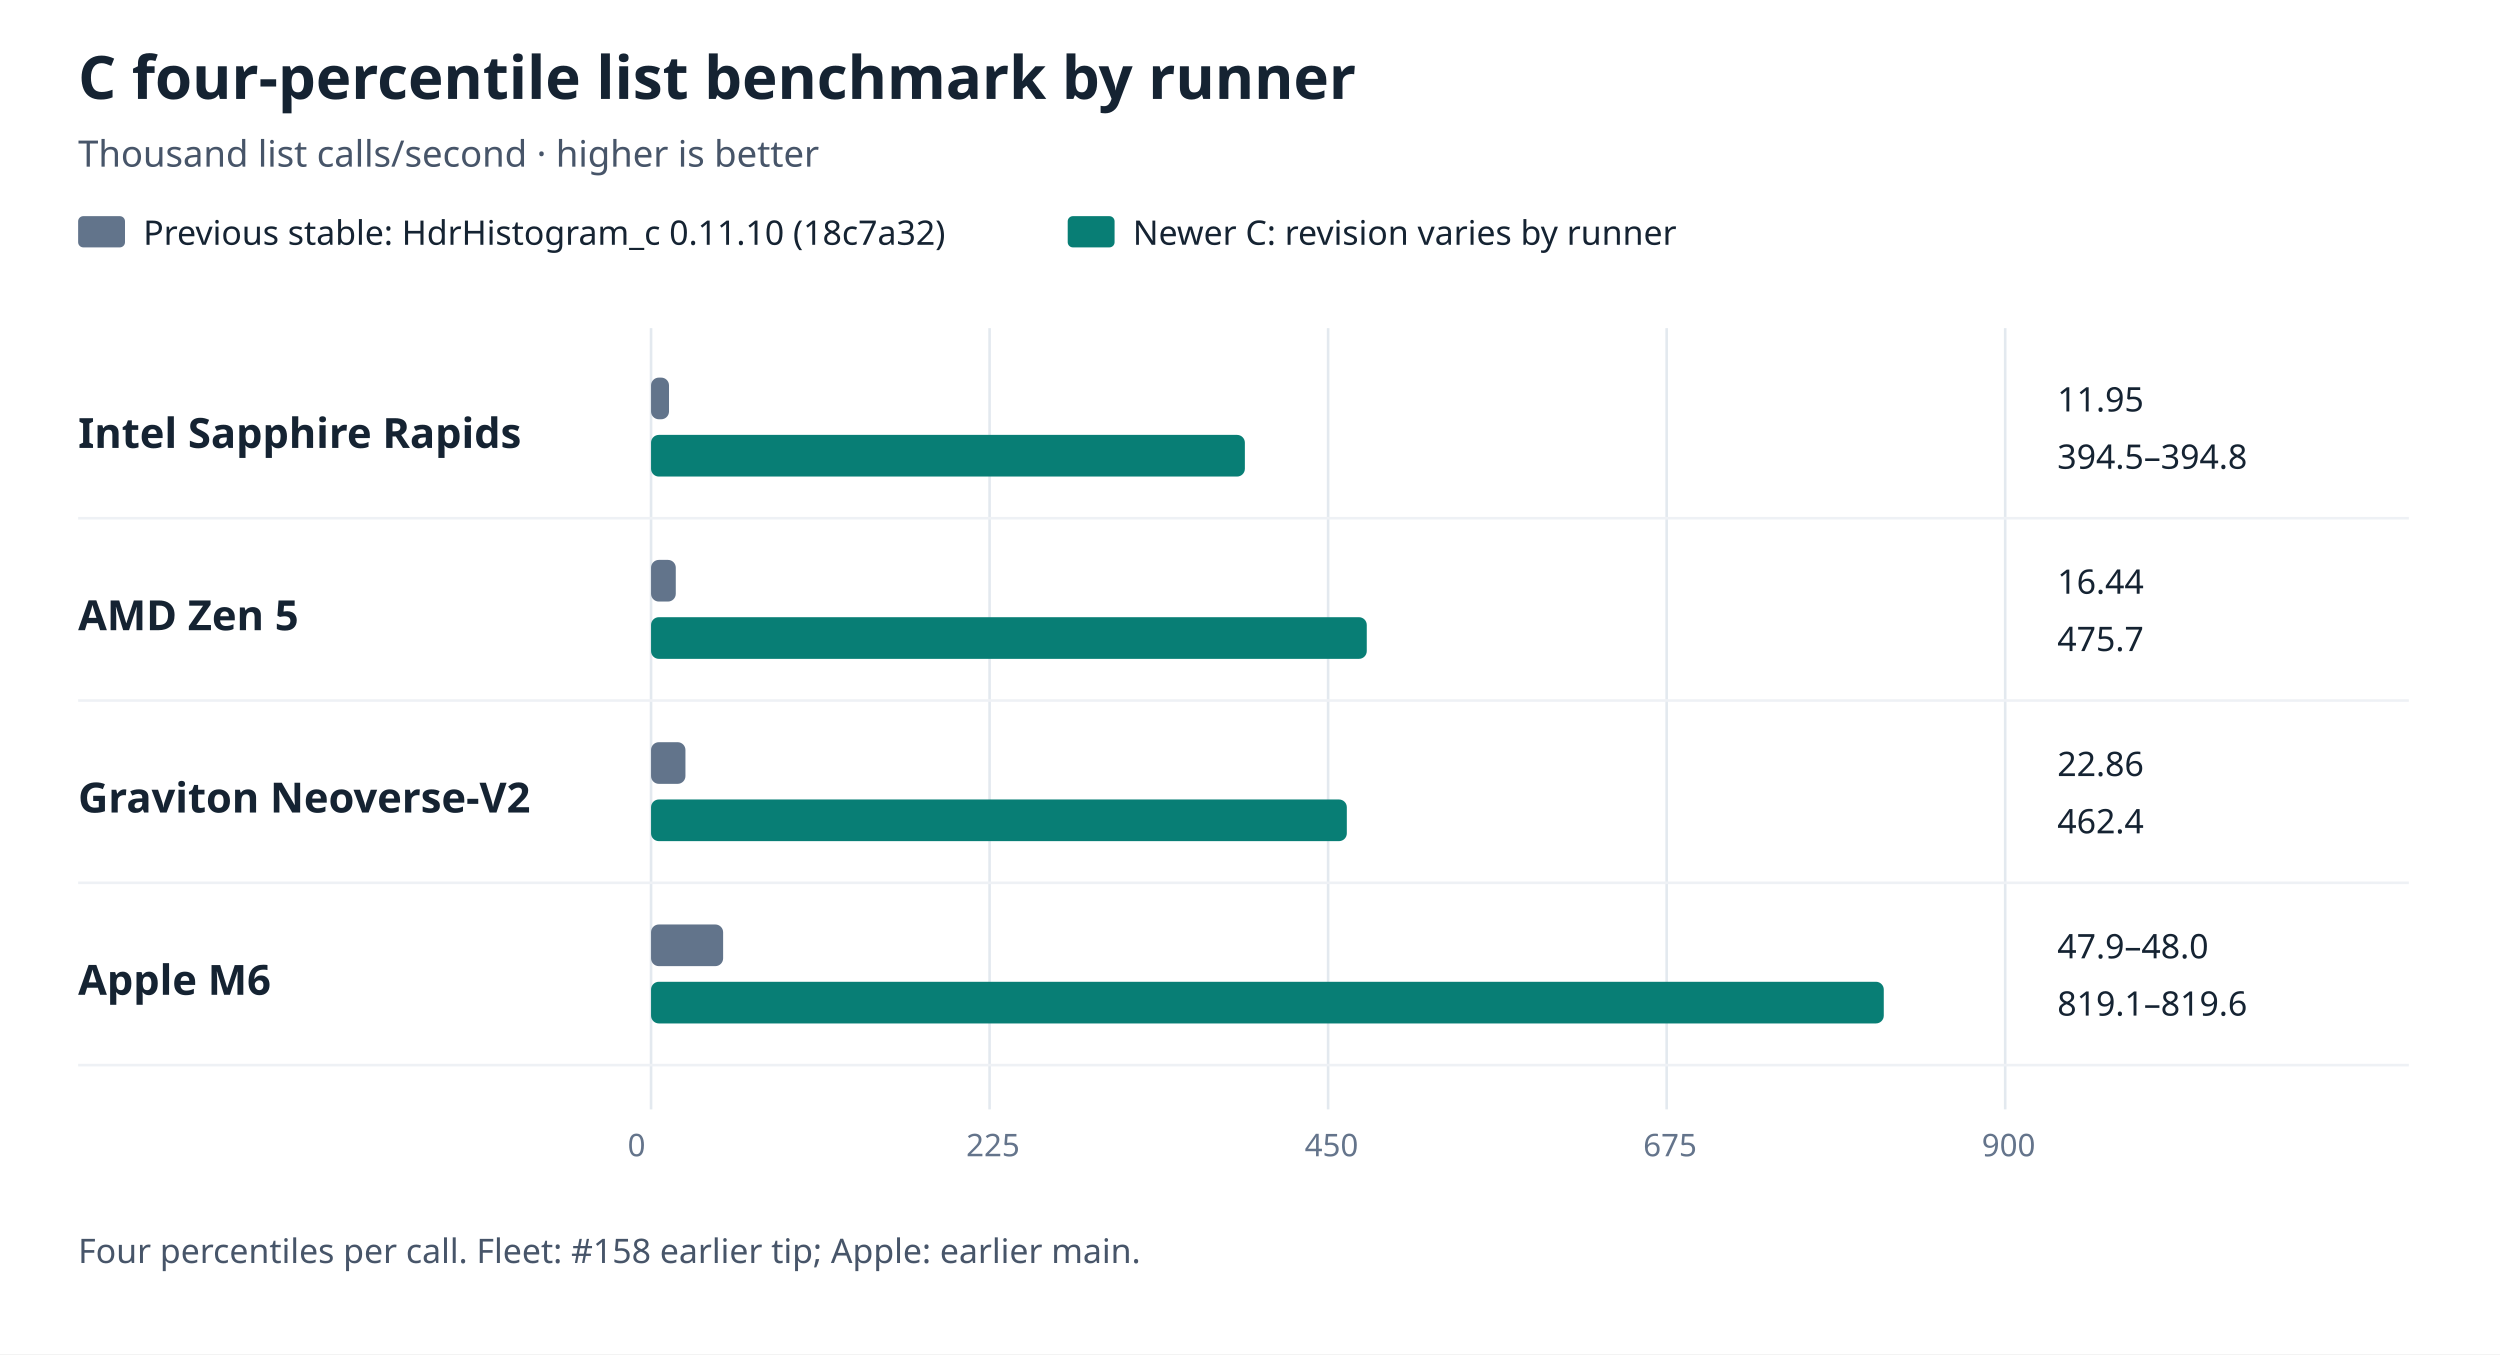
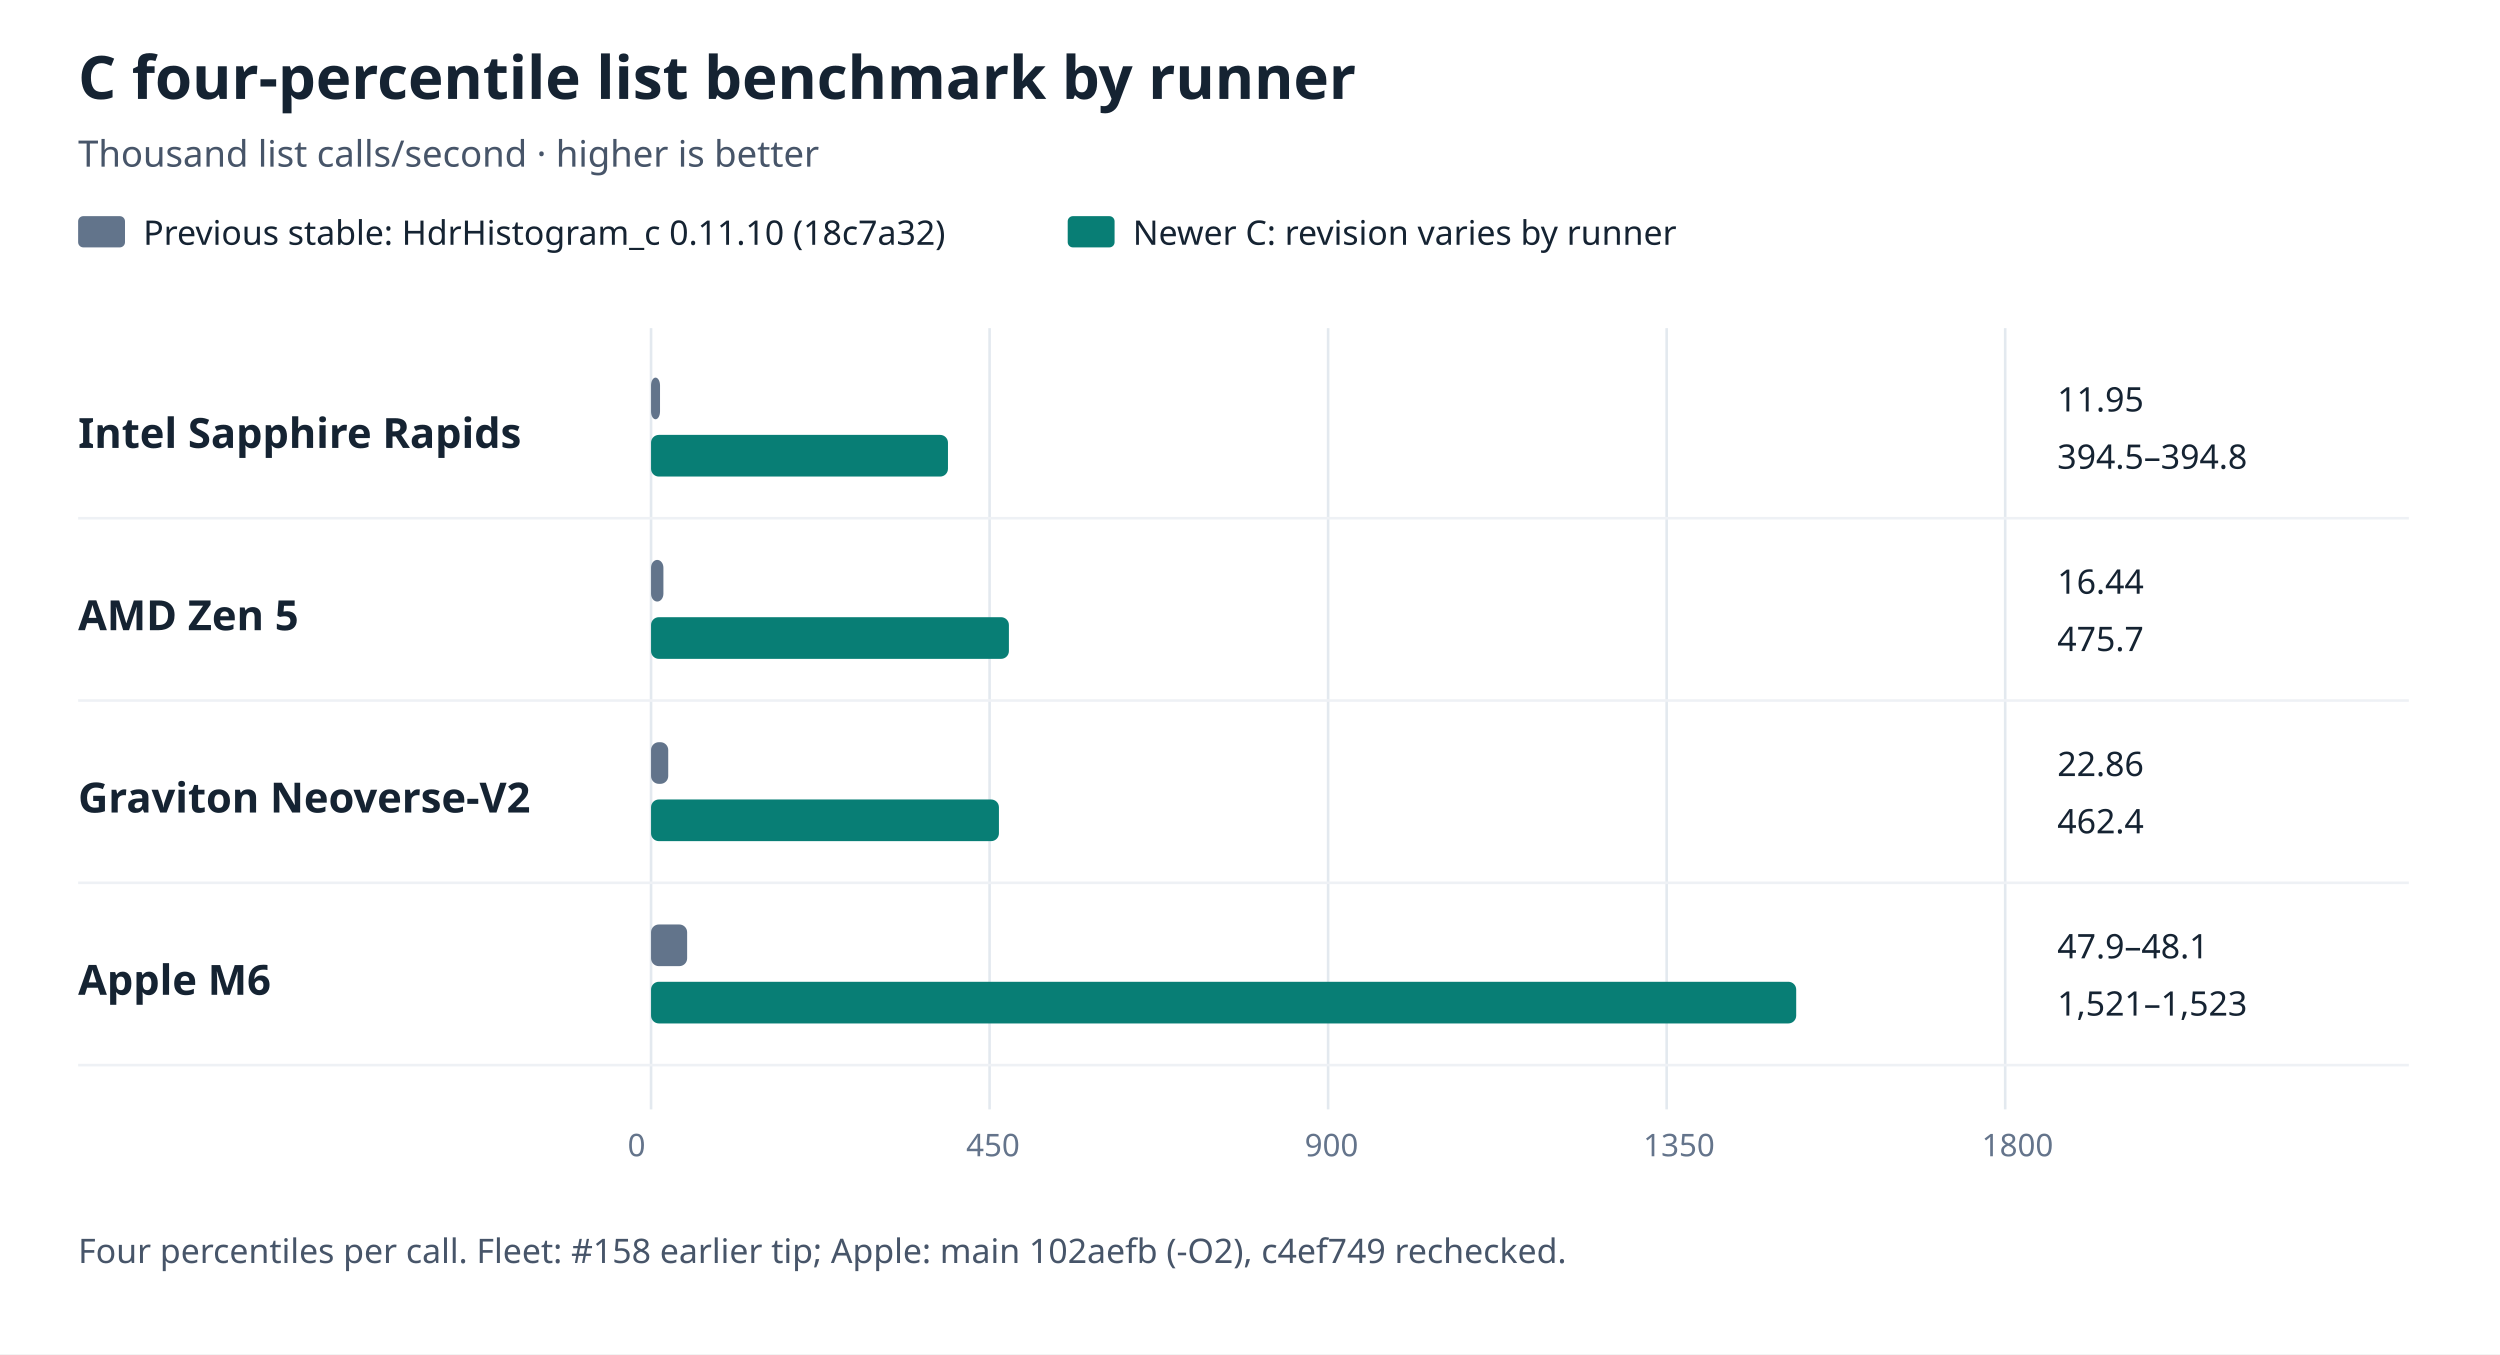
<svg xmlns="http://www.w3.org/2000/svg" width="960" height="520" viewBox="0 0 960 520" role="img" aria-label="C four-percentile list benchmark by runner: previous stable version versus newer C revision by runner">
  <rect width="960" height="520" fill="#ffffff" />
  <text x="30" y="38" fill="#152332" font-size="23" font-weight="bold" font-family="system-ui, sans-serif">C four-percentile list benchmark by runner</text>
  <text x="30" y="64" fill="#475569" font-size="14" font-weight="normal" font-family="system-ui, sans-serif">Thousand list calls/second · higher is better</text>
  <rect x="30" y="83" width="18" height="12" rx="2" fill="#62748b" />
  <text x="55" y="94" fill="#152332" font-size="13" font-weight="normal" font-family="system-ui, sans-serif">Previous stable: HdrHistogram_c 0.11.10 (18c7a32)</text>
  <rect x="410" y="83" width="18" height="12" rx="2" fill="#087e75" />
  <text x="435" y="94" fill="#152332" font-size="13" font-weight="normal" font-family="system-ui, sans-serif">Newer C: revision varies by runner</text>
  <line x1="250.0" y1="126" x2="250.0" y2="426" stroke="#e3e9ef" />
  <text x="241.0" y="444" fill="#64748b" font-size="12" font-weight="normal" font-family="system-ui, sans-serif">0</text>
  <line x1="380.0" y1="126" x2="380.0" y2="426" stroke="#e3e9ef" />
-   <text x="371.0" y="444" fill="#64748b" font-size="12" font-weight="normal" font-family="system-ui, sans-serif">225</text>
+   <text x="371.0" y="444" fill="#64748b" font-size="12" font-weight="normal" font-family="system-ui, sans-serif">450</text>
  <line x1="510.0" y1="126" x2="510.0" y2="426" stroke="#e3e9ef" />
-   <text x="501.0" y="444" fill="#64748b" font-size="12" font-weight="normal" font-family="system-ui, sans-serif">450</text>
+   <text x="501.0" y="444" fill="#64748b" font-size="12" font-weight="normal" font-family="system-ui, sans-serif">900</text>
  <line x1="640.0" y1="126" x2="640.0" y2="426" stroke="#e3e9ef" />
-   <text x="631.0" y="444" fill="#64748b" font-size="12" font-weight="normal" font-family="system-ui, sans-serif">675</text>
+   <text x="631.0" y="444" fill="#64748b" font-size="12" font-weight="normal" font-family="system-ui, sans-serif">1350</text>
  <line x1="770.0" y1="126" x2="770.0" y2="426" stroke="#e3e9ef" />
-   <text x="761.0" y="444" fill="#64748b" font-size="12" font-weight="normal" font-family="system-ui, sans-serif">900</text>
+   <text x="761.0" y="444" fill="#64748b" font-size="12" font-weight="normal" font-family="system-ui, sans-serif">1800</text>
  <text x="30" y="172" fill="#152332" font-size="16" font-weight="bold" font-family="system-ui, sans-serif">Intel Sapphire Rapids</text>
-   <rect x="250" y="145" width="6.90" height="16" rx="3" fill="#62748b" />
+   <rect x="250" y="145" width="3.45" height="16" rx="3" fill="#62748b" />
  <text x="790" y="158" fill="#152332" font-size="13" font-weight="normal" font-family="system-ui, sans-serif">11.95</text>
-   <rect x="250" y="167" width="228.03" height="16" rx="3" fill="#087e75" />
+   <rect x="250" y="167" width="114.02" height="16" rx="3" fill="#087e75" />
  <text x="790" y="180" fill="#152332" font-size="13" font-weight="normal" font-family="system-ui, sans-serif">394.5–394.8</text>
  <line x1="30" y1="199" x2="925" y2="199" stroke="#eef1f5" />
  <text x="30" y="242" fill="#152332" font-size="16" font-weight="bold" font-family="system-ui, sans-serif">AMD Zen 5</text>
-   <rect x="250" y="215" width="9.50" height="16" rx="3" fill="#62748b" />
+   <rect x="250" y="215" width="4.75" height="16" rx="3" fill="#62748b" />
  <text x="790" y="228" fill="#152332" font-size="13" font-weight="normal" font-family="system-ui, sans-serif">16.44</text>
-   <rect x="250" y="237" width="274.84" height="16" rx="3" fill="#087e75" />
+   <rect x="250" y="237" width="137.42" height="16" rx="3" fill="#087e75" />
  <text x="790" y="250" fill="#152332" font-size="13" font-weight="normal" font-family="system-ui, sans-serif">475.7</text>
  <line x1="30" y1="269" x2="925" y2="269" stroke="#eef1f5" />
  <text x="30" y="312" fill="#152332" font-size="16" font-weight="bold" font-family="system-ui, sans-serif">Graviton Neoverse-V2</text>
-   <rect x="250" y="285" width="13.21" height="16" rx="3" fill="#62748b" />
+   <rect x="250" y="285" width="6.60" height="16" rx="3" fill="#62748b" />
  <text x="790" y="298" fill="#152332" font-size="13" font-weight="normal" font-family="system-ui, sans-serif">22.86</text>
-   <rect x="250" y="307" width="267.18" height="16" rx="3" fill="#087e75" />
+   <rect x="250" y="307" width="133.59" height="16" rx="3" fill="#087e75" />
  <text x="790" y="320" fill="#152332" font-size="13" font-weight="normal" font-family="system-ui, sans-serif">462.4</text>
  <line x1="30" y1="339" x2="925" y2="339" stroke="#eef1f5" />
  <text x="30" y="382" fill="#152332" font-size="16" font-weight="bold" font-family="system-ui, sans-serif">Apple M6</text>
-   <rect x="250" y="355" width="27.68" height="16" rx="3" fill="#62748b" />
-   <text x="790" y="368" fill="#152332" font-size="13" font-weight="normal" font-family="system-ui, sans-serif">47.9–48.0</text>
-   <rect x="250" y="377" width="473.37" height="16" rx="3" fill="#087e75" />
-   <text x="790" y="390" fill="#152332" font-size="13" font-weight="normal" font-family="system-ui, sans-serif">819.1–819.6</text>
+   <rect x="250" y="355" width="13.86" height="16" rx="3" fill="#62748b" />
+   <text x="790" y="368" fill="#152332" font-size="13" font-weight="normal" font-family="system-ui, sans-serif">47.9–48.1</text>
+   <rect x="250" y="377" width="439.74" height="16" rx="3" fill="#087e75" />
+   <text x="790" y="390" fill="#152332" font-size="13" font-weight="normal" font-family="system-ui, sans-serif">1,521–1,523</text>
  <line x1="30" y1="409" x2="925" y2="409" stroke="#eef1f5" />
-   <text x="30" y="485" fill="#475569" font-size="13" font-weight="normal" font-family="system-ui, sans-serif">Four percentiles per call. Fleet: #158 earlier tip; Apple: earlier main.</text>
+   <text x="30" y="485" fill="#475569" font-size="13" font-weight="normal" font-family="system-ui, sans-serif">Four percentiles per call. Fleet: #158 earlier tip; Apple: main 102aefb (-O2), c4ef749 rechecked.</text>
</svg>
